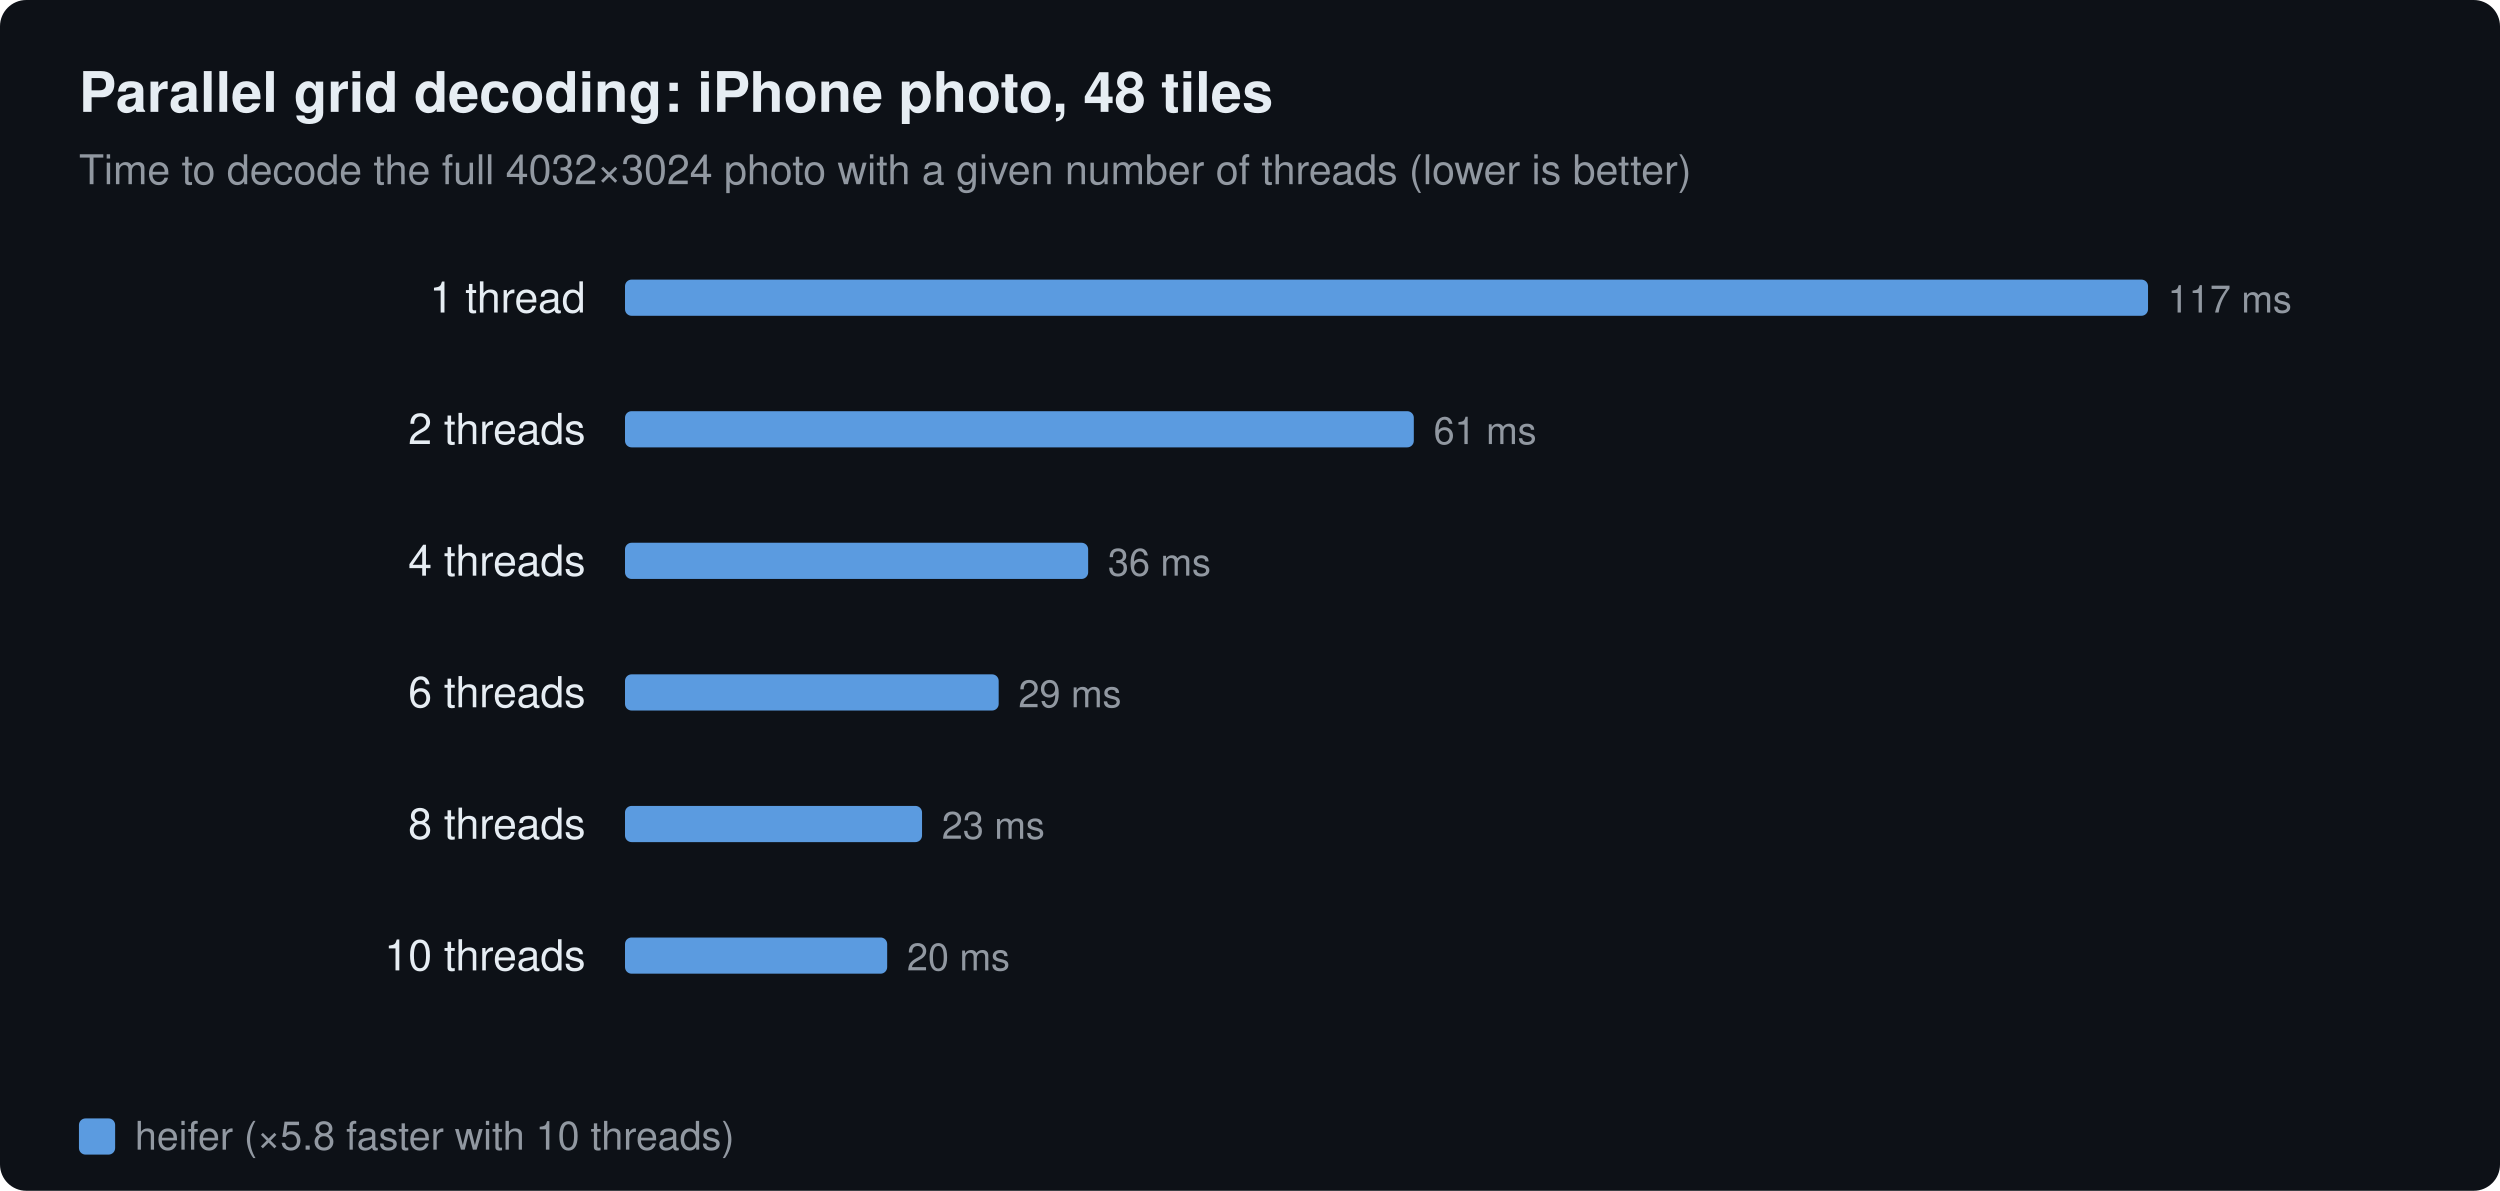
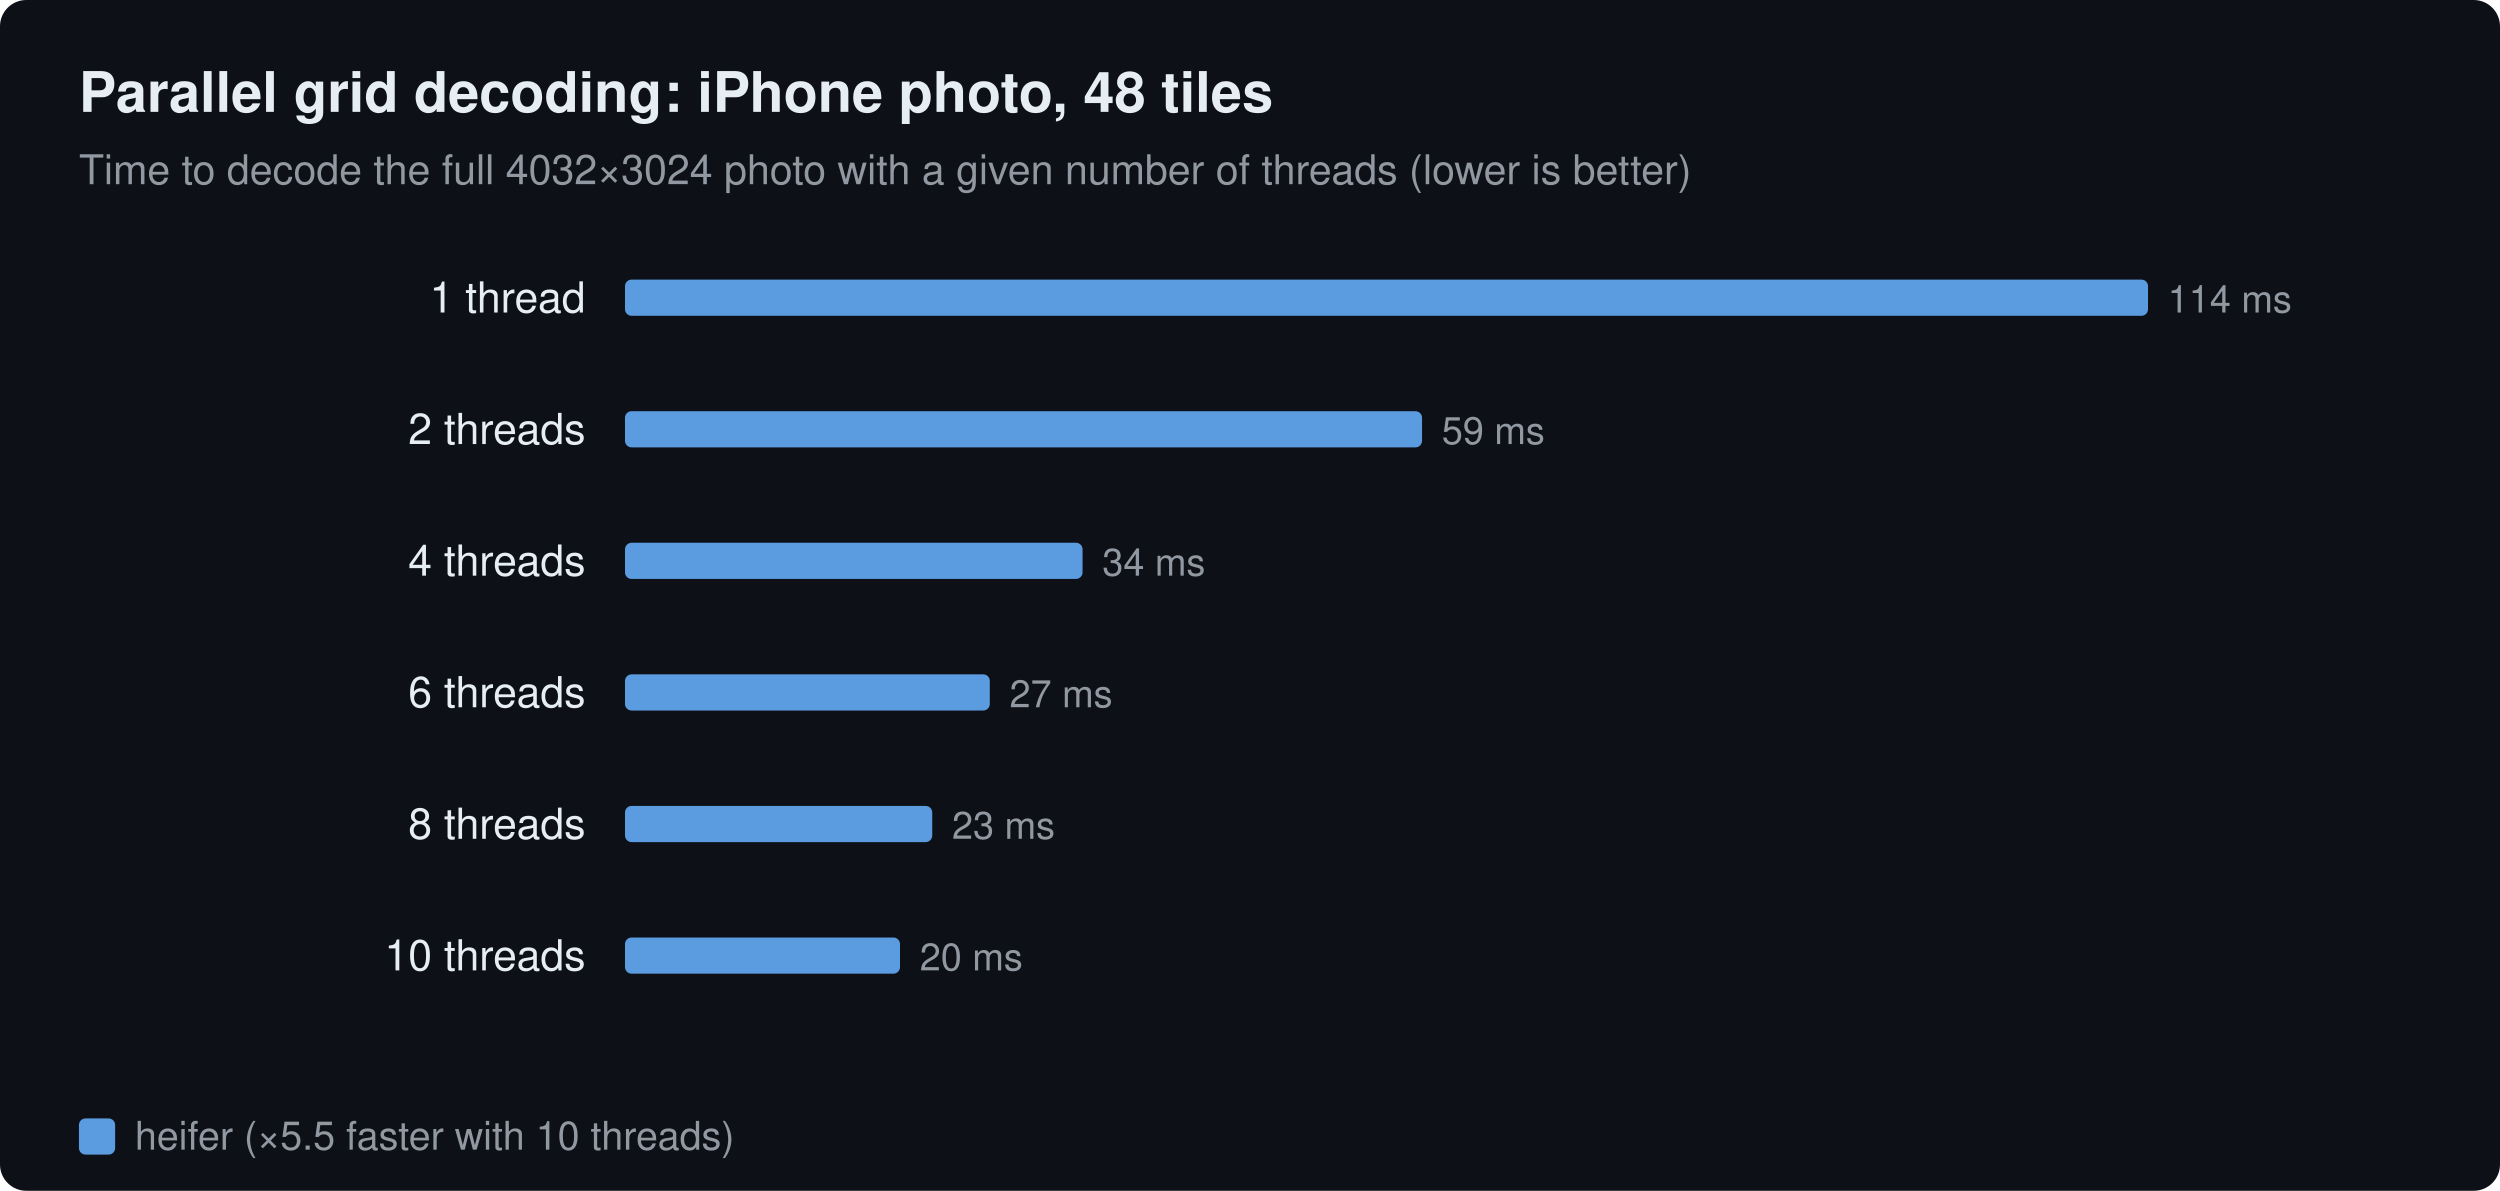
<svg xmlns="http://www.w3.org/2000/svg" width="760" height="362" viewBox="0 0 760 362" font-family="-apple-system,BlinkMacSystemFont,Segoe UI,Helvetica,Arial,sans-serif">
  <rect width="100%" height="100%" rx="8" fill="#0d1117" />
  <text x="24" y="34" font-size="17" font-weight="600" fill="#e6edf3">Parallel grid decoding: iPhone photo, 48 tiles</text>
  <text x="24" y="56" font-size="12.5" fill="#9198a1">Time to decode the full 4032×3024 photo with a given number of threads (lower is better)</text>
  <rect x="24" y="340" width="11" height="11" rx="2" fill="#5b9be0" />
-   <text x="41" y="349.5" font-size="12" fill="#9198a1">heifer (×5.8 faster with 10 threads)</text>
+   <text x="41" y="349.5" font-size="12" fill="#9198a1">heifer (×5.5 faster with 10 threads)</text>
  <text x="178" y="95.0" font-size="13" text-anchor="end" fill="#e6edf3">1 thread</text>
  <rect x="190" y="85" width="463.0" height="11" rx="2" fill="#5b9be0" />
-   <text x="659.0" y="95" font-size="11.5" fill="#9198a1">117 ms</text>
+   <text x="659.0" y="95" font-size="11.5" fill="#9198a1">114 ms</text>
  <text x="178" y="135.0" font-size="13" text-anchor="end" fill="#e6edf3">2 threads</text>
-   <rect x="190" y="125" width="239.8" height="11" rx="2" fill="#5b9be0" />
-   <text x="435.8" y="135" font-size="11.5" fill="#9198a1">61 ms</text>
+   <rect x="190" y="125" width="242.3" height="11" rx="2" fill="#5b9be0" />
+   <text x="438.3" y="135" font-size="11.5" fill="#9198a1">59 ms</text>
  <text x="178" y="175.0" font-size="13" text-anchor="end" fill="#e6edf3">4 threads</text>
-   <rect x="190" y="165" width="140.8" height="11" rx="2" fill="#5b9be0" />
-   <text x="336.8" y="175" font-size="11.5" fill="#9198a1">36 ms</text>
+   <rect x="190" y="165" width="139.1" height="11" rx="2" fill="#5b9be0" />
+   <text x="335.1" y="175" font-size="11.5" fill="#9198a1">34 ms</text>
  <text x="178" y="215.0" font-size="13" text-anchor="end" fill="#e6edf3">6 threads</text>
-   <rect x="190" y="205" width="113.6" height="11" rx="2" fill="#5b9be0" />
-   <text x="309.6" y="215" font-size="11.5" fill="#9198a1">29 ms</text>
+   <rect x="190" y="205" width="110.9" height="11" rx="2" fill="#5b9be0" />
+   <text x="306.9" y="215" font-size="11.5" fill="#9198a1">27 ms</text>
  <text x="178" y="255.0" font-size="13" text-anchor="end" fill="#e6edf3">8 threads</text>
-   <rect x="190" y="245" width="90.3" height="11" rx="2" fill="#5b9be0" />
-   <text x="286.3" y="255" font-size="11.5" fill="#9198a1">23 ms</text>
+   <rect x="190" y="245" width="93.4" height="11" rx="2" fill="#5b9be0" />
+   <text x="289.4" y="255" font-size="11.5" fill="#9198a1">23 ms</text>
  <text x="178" y="295.0" font-size="13" text-anchor="end" fill="#e6edf3">10 threads</text>
-   <rect x="190" y="285" width="79.7" height="11" rx="2" fill="#5b9be0" />
-   <text x="275.7" y="295" font-size="11.5" fill="#9198a1">20 ms</text>
+   <rect x="190" y="285" width="83.6" height="11" rx="2" fill="#5b9be0" />
+   <text x="279.6" y="295" font-size="11.5" fill="#9198a1">20 ms</text>
</svg>
